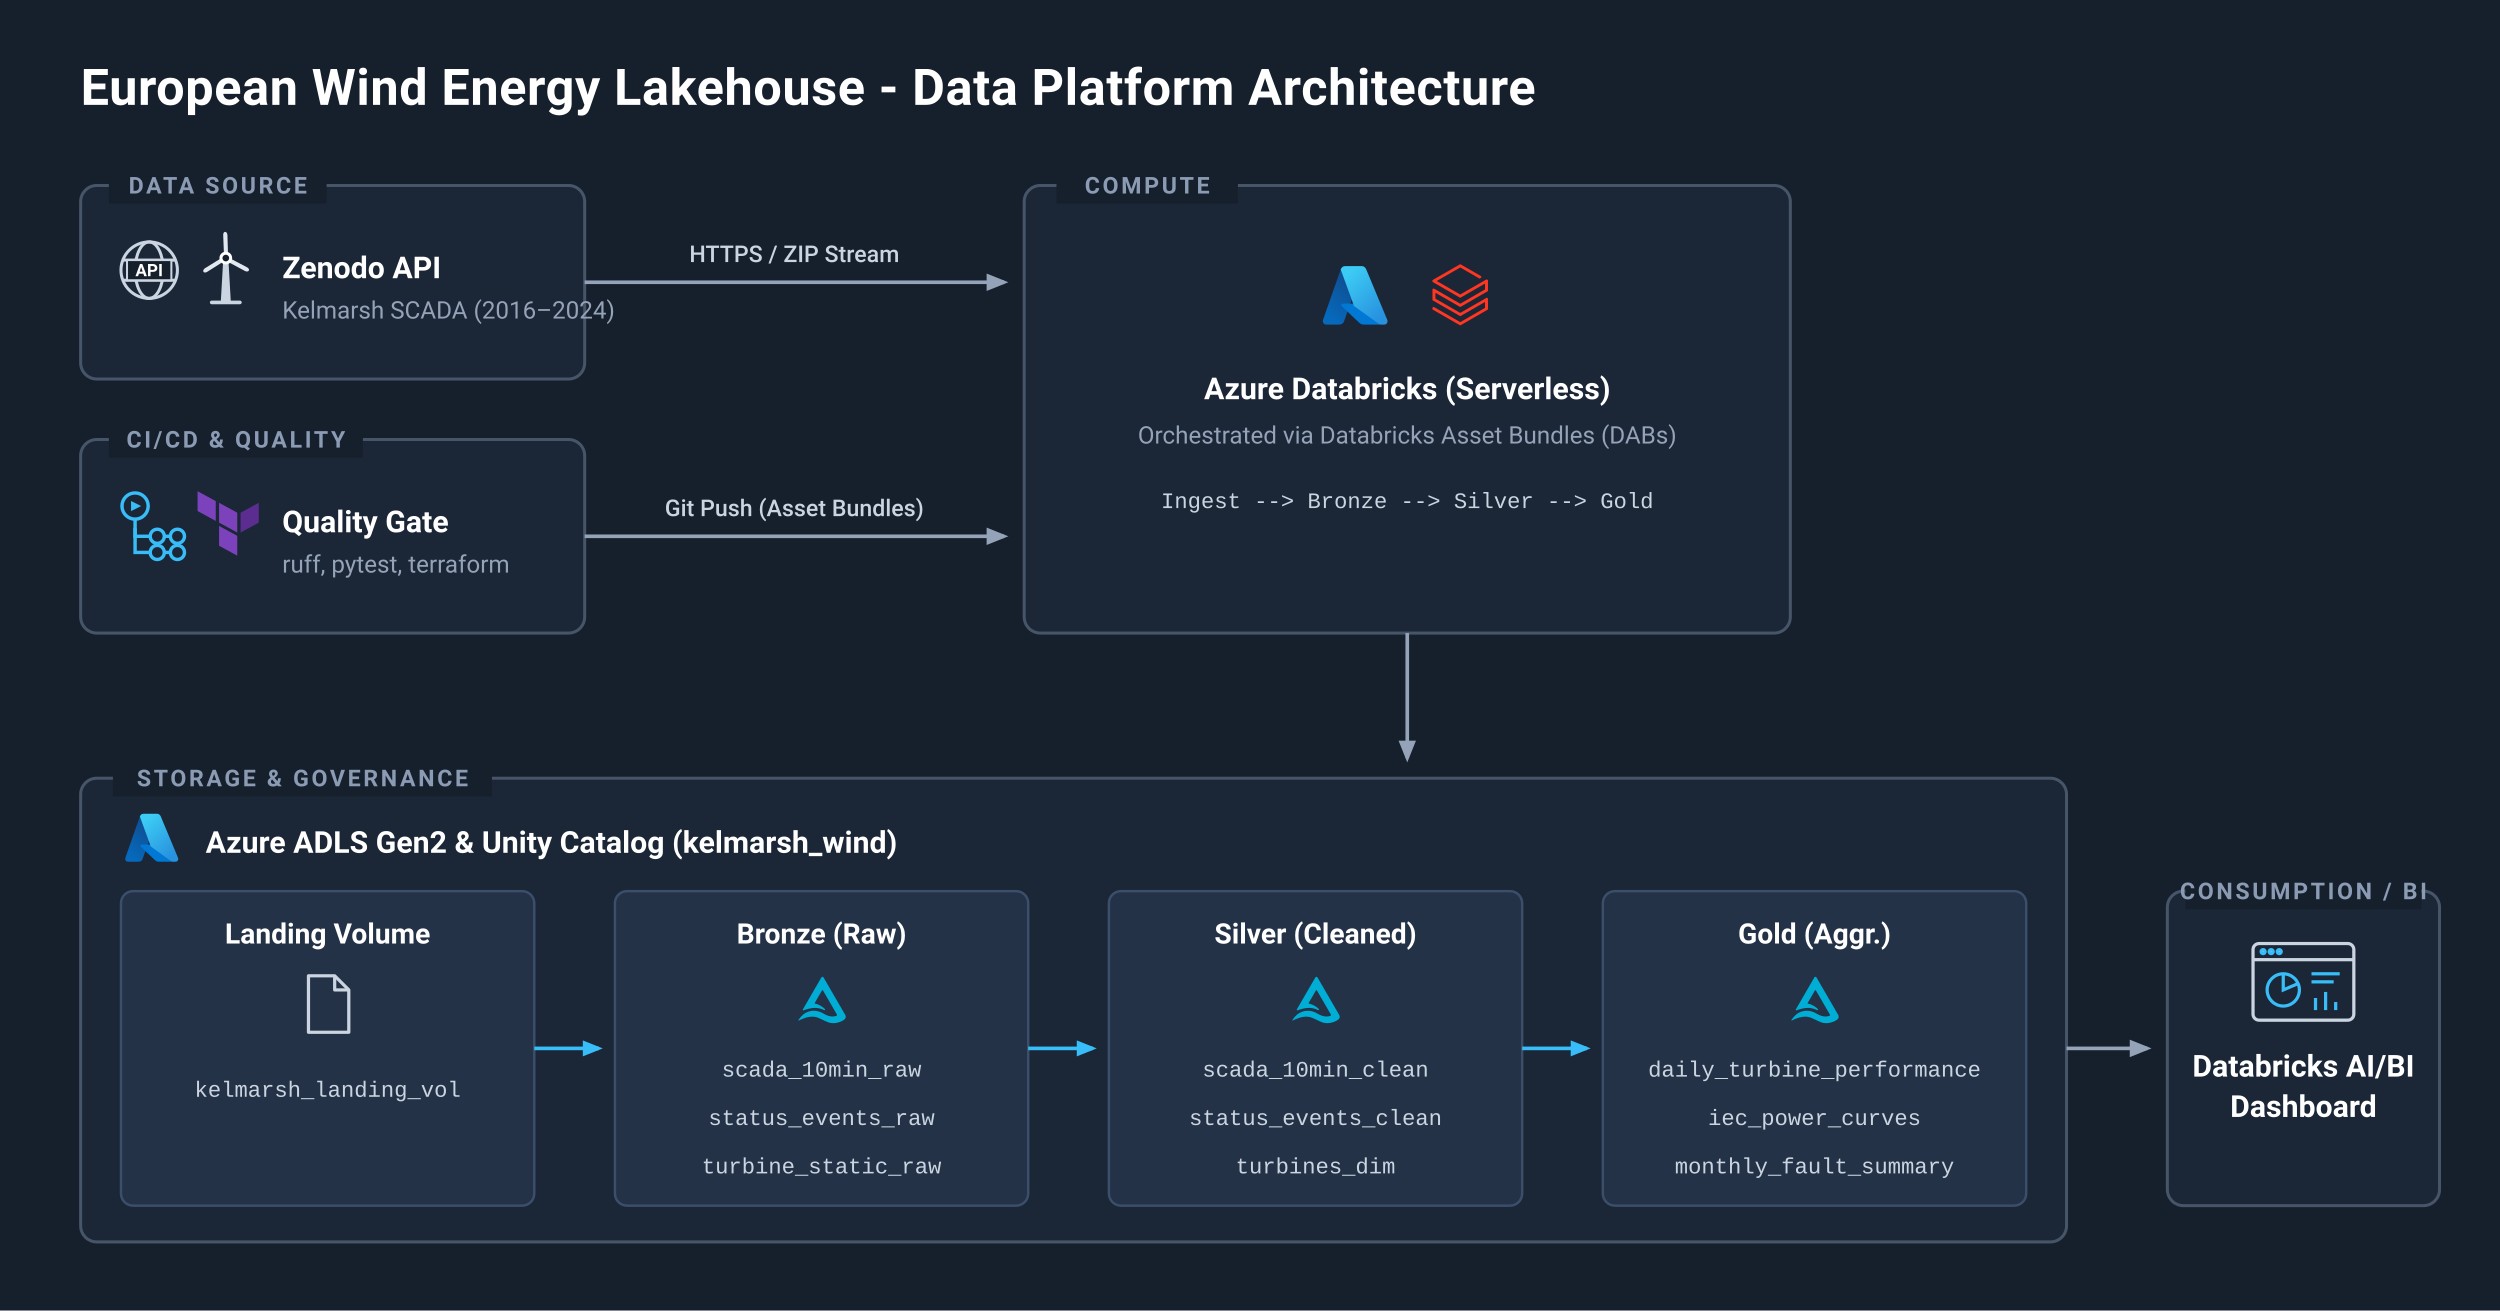
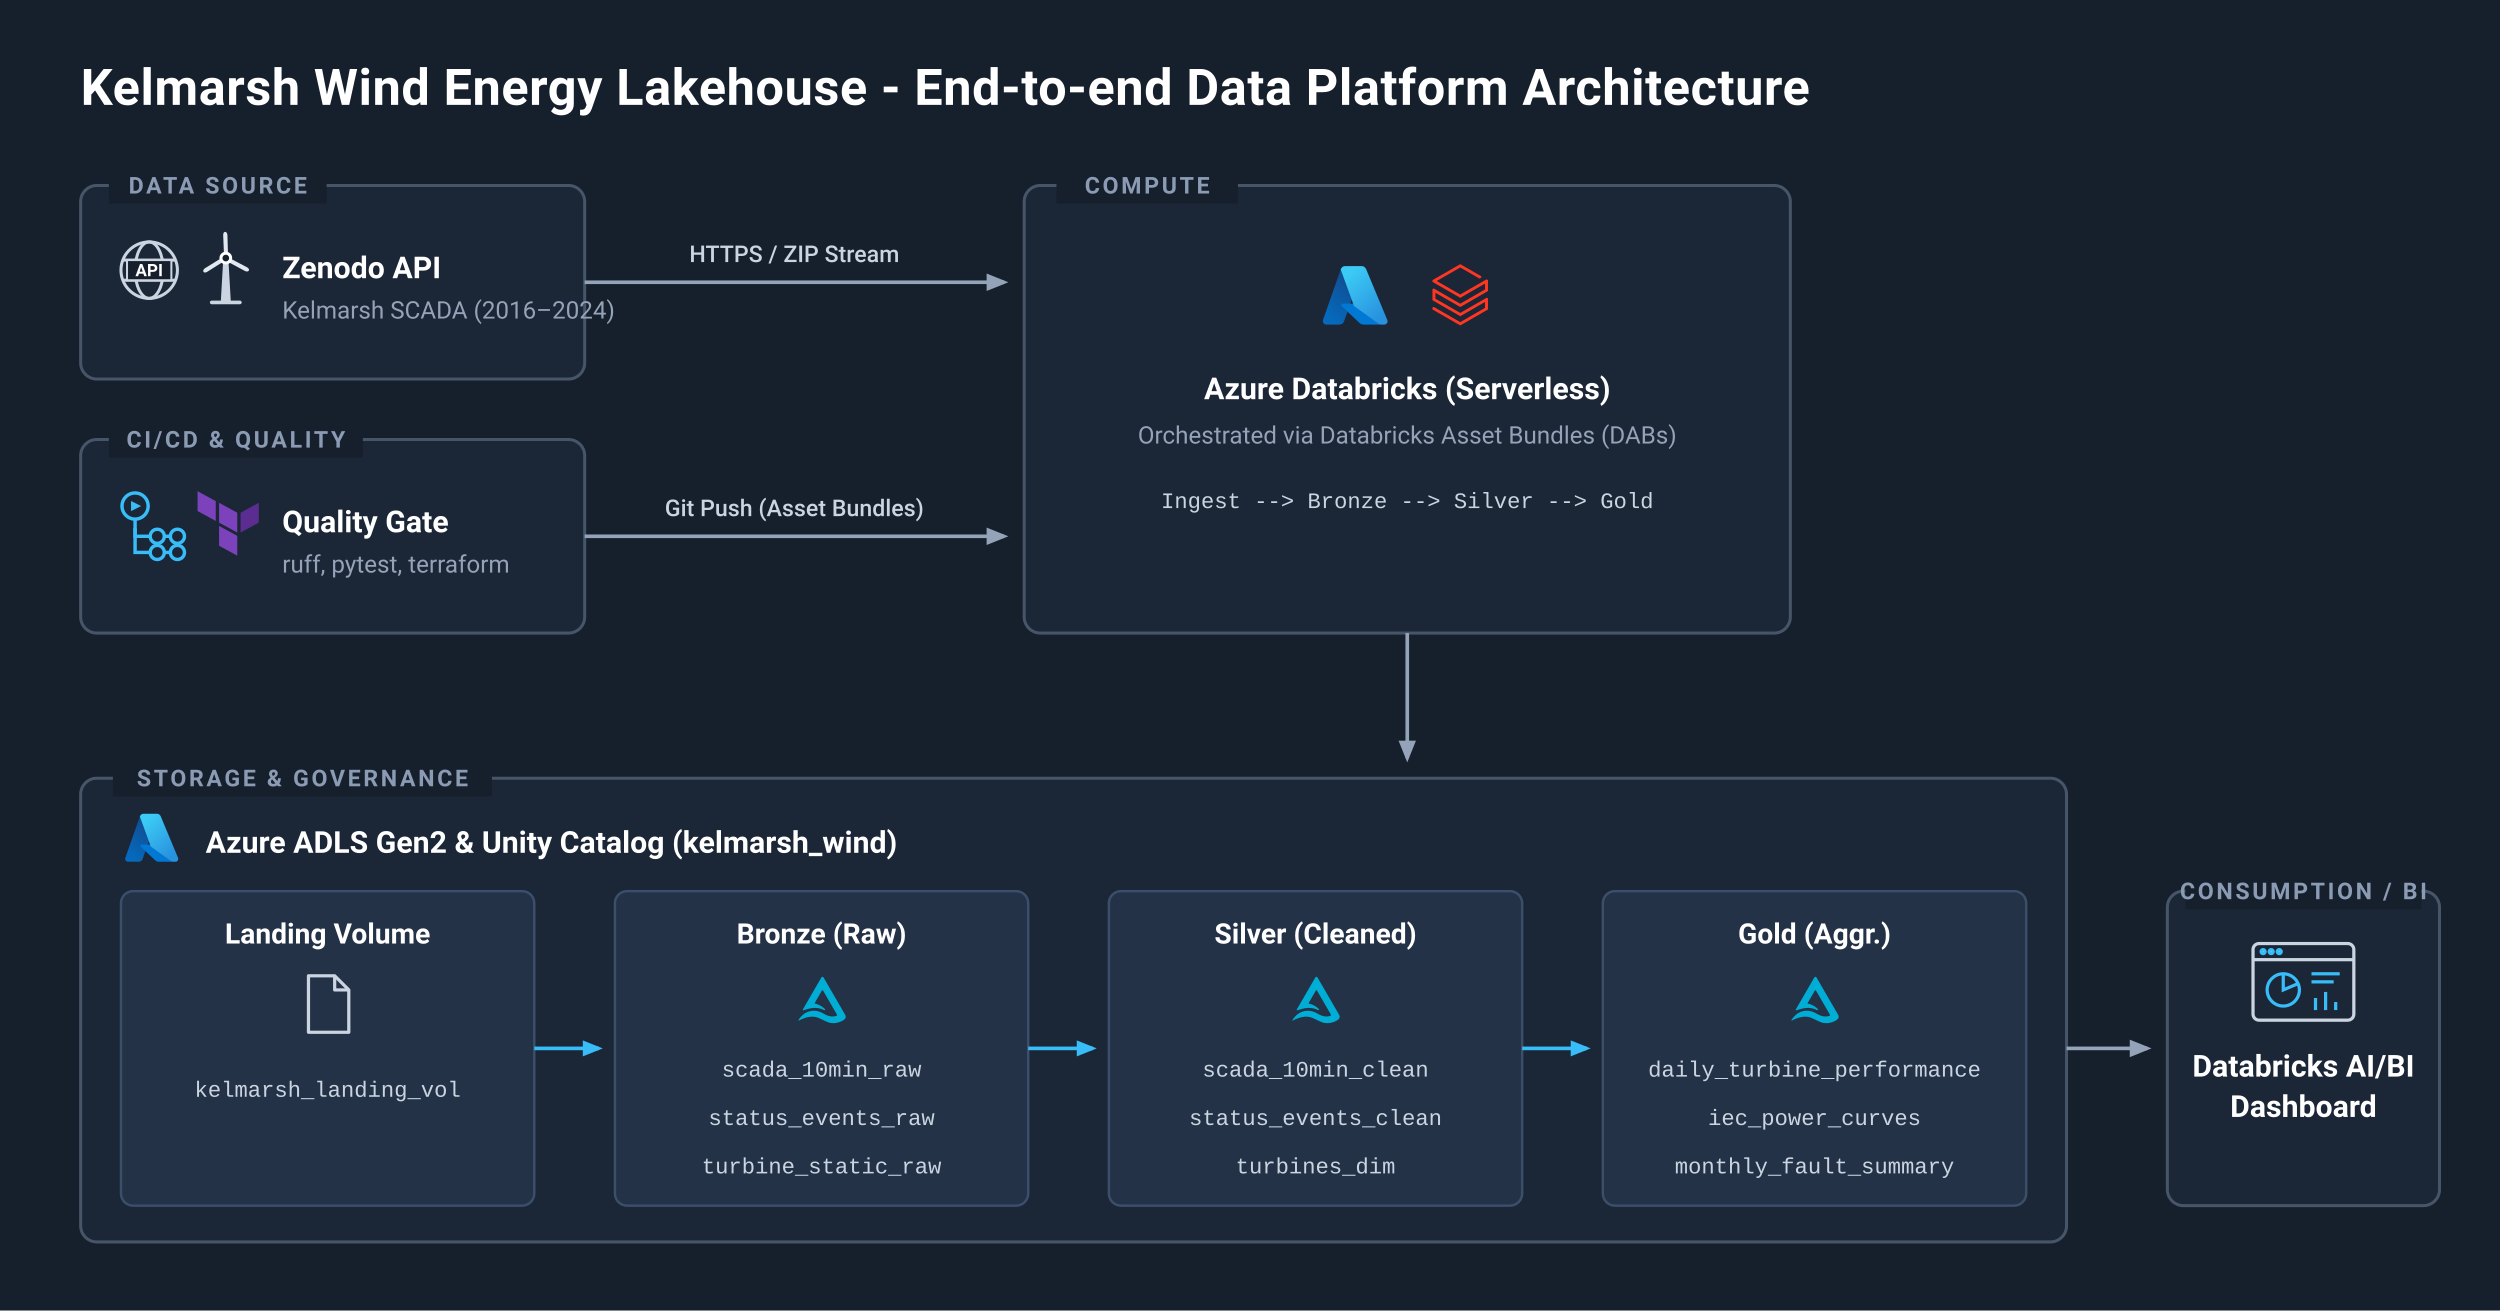
<svg xmlns="http://www.w3.org/2000/svg" viewBox="0 0 1240 650" width="100%" height="100%" style="background-color: #161f2c; font-family: -apple-system, BlinkMacSystemFont, 'Segoe UI', Roboto, Helvetica, Arial, sans-serif;">
  <defs>
    <marker id="arrow" viewBox="0 0 10 10" refX="8" refY="5" markerWidth="6" markerHeight="6" orient="auto-start-reverse">
      <path d="M 0 1 L 10 5 L 0 9 z" fill="#94a3b8" />
    </marker>
    <marker id="arrow-cyan" viewBox="0 0 10 10" refX="8" refY="5" markerWidth="5.5" markerHeight="5.5" orient="auto-start-reverse">
      <path d="M 0 1 L 10 5 L 0 9 z" fill="#38bdf8" />
    </marker>
    <linearGradient id="az-left" x1="0.7" y1="0.1" x2="0.2" y2="0.9">
      <stop offset="0%" stop-color="#114A8B" />
      <stop offset="100%" stop-color="#0669BC" />
    </linearGradient>
    <linearGradient id="az-right" x1="0.2" y1="0.1" x2="0.8" y2="0.9">
      <stop offset="0%" stop-color="#3CCBF4" />
      <stop offset="100%" stop-color="#2892DF" />
    </linearGradient>
    <g id="icon-azure">
      <path d="M 11.2 2.0 L 20.4 2.0 L 10.6 29.5 C 10.2 30.5 9.3 31.0 8.2 31.0 L 1.8 31.0 C 0.6 31.0 -0.2 29.8 0.2 28.7 L 9.0 3.6 C 9.4 2.6 10.2 2.0 11.2 2.0 Z" fill="url(#az-left)" />
      <path d="M 23.8 20.6 L 10.1 20.6 C 9.4 20.6 9.0 21.4 9.5 21.9 L 18.3 30.2 C 18.9 30.7 19.6 31.0 20.4 31.0 L 28.2 31.0 L 23.8 20.6 Z" fill="#0078D4" />
      <path d="M 11.2 2.0 C 10.1 2.0 9.3 2.7 9.0 3.7 L 15.6 21.8 L 28.4 31.0 L 30.6 31.0 C 31.8 31.0 32.5 29.8 32.1 28.7 L 21.6 3.5 C 21.2 2.6 20.4 2.0 19.4 2.0 L 11.2 2.0 Z" fill="url(#az-right)" />
    </g>
    <g id="icon-delta" transform="scale(0.5)">
      <path fill-rule="evenodd" clip-rule="evenodd" d="M55.544 46.889L33.967 9.625C33.484 8.792 32.292 8.792 31.81 9.625L13.472 41.293C13.15 41.85 13.732 42.493 14.31 42.219C14.547 42.106 14.821 41.993 15.122 41.88L15.116 41.892C15.116 41.892 15.617 41.696 16.463 41.425C17.396 41.135 18.419 40.861 19.345 40.63C21.934 40.026 25.328 39.534 28.388 40.047C31.205 40.519 33.166 41.282 34.594 42.031C35.249 42.376 35.868 41.512 35.338 40.992C33.29 38.982 30.139 36.555 25.345 35.538C25.136 35.493 25.03 35.254 25.139 35.067L32.358 22.599C32.595 22.19 33.181 22.19 33.419 22.599L47.206 46.41C47.496 46.912 47.253 47.552 46.708 47.737C45.627 48.101 44.337 48.374 42.892 48.374C41.973 48.374 41.048 48.265 40.121 48.047C40.121 48.047 37.449 47.621 33.878 45.469C30.307 43.317 23.421 40.572 15.695 45.016C12.403 47.153 10.209 50.076 9.053 51.91C8.872 52.198 9.185 52.54 9.482 52.38C12.137 50.947 19.295 47.564 25.744 48.781C29.578 49.503 33.959 52.426 38.513 54.102C46.047 56.922 53.433 52.198 53.449 52.188C54.229 51.667 54.688 51.271 54.766 51.202L54.86 51.119C56.064 50.058 56.351 48.282 55.544 46.889Z" fill="#00ADD4" />
    </g>
    <g id="icon-databricks" transform="translate(2.5, 1) scale(1.9)">
      <path d="M13.719 6.607L7.255 10.338L0.333 6.352L0 6.537L0 9.43L7.255 13.6L13.719 9.884V11.416L7.255 15.146L0.333 11.161L0 11.345L0 11.841L7.255 16.012L14.496 11.841V8.948L14.163 8.763L7.255 12.735L0.777 9.019L0.777 7.487L7.255 11.203L14.496 7.033V4.182L14.136 3.969L7.255 7.927L1.11 4.409L7.255 0.877L12.305 3.785L12.748 3.529V3.175L7.255 0.012L0 4.182L0 4.636L7.255 8.806L13.719 5.076V6.607Z" fill="#FF3621" />
    </g>
    <g id="icon-wind-turbine">
      <line x1="9" y1="36" x2="23" y2="36" stroke="#cbd5e1" stroke-width="1.8" stroke-linecap="round" />
      <polygon points="14.7,15 17.3,15 18.5,36 13.5,36" fill="#cbd5e1" />
      <g transform="translate(16, 14)">
        <path d="M -0.9 -1.5 L -1.3 -11.5 C -1.3 -13.5 0.6 -13.5 0.8 -11.5 L 1.1 -1.5 Z" fill="#e2e8f0" />
        <path d="M -0.9 -1.5 L -1.3 -11.5 C -1.3 -13.5 0.6 -13.5 0.8 -11.5 L 1.1 -1.5 Z" fill="#e2e8f0" transform="rotate(120)" />
        <path d="M -0.9 -1.5 L -1.3 -11.5 C -1.3 -13.5 0.6 -13.5 0.8 -11.5 L 1.1 -1.5 Z" fill="#e2e8f0" transform="rotate(240)" />
        <circle cx="0" cy="0" r="2.4" fill="#161f2c" stroke="#ffffff" stroke-width="1.5" />
      </g>
    </g>
    <style>
      .title { fill: #ffffff; font-size: 25px; font-weight: 600; letter-spacing: 0.3px; }
      .section-hdr { fill: #8b9bb4; font-size: 11.5px; font-weight: 700; letter-spacing: 1.3px; }
      .box-title { fill: #ffffff; font-size: 15px; font-weight: 600; }
      .box-sub { fill: #94a3b8; font-size: 12px; font-weight: 400; }
      .card-hdr { fill: #ffffff; font-size: 14px; font-weight: 600; }
      .table-txt { fill: #cbd5e1; font-size: 11px; font-family: 'SFMono-Regular', Consolas, 'Liberation Mono', Menlo, monospace; }
      .edge-lbl { fill: #cbd5e1; font-size: 11.5px; font-weight: 500; }
      .container-box { fill: #1b2636; stroke: #475569; stroke-width: 1.5; rx: 8; }
      .medallion-card { fill: #243247; stroke: #3b4f6b; stroke-width: 1.2; rx: 6; }
      .flow-line { stroke: #94a3b8; stroke-width: 1.8; fill: none; marker-end: url(#arrow); }
      .medallion-line { stroke: #38bdf8; stroke-width: 1.8; fill: none; marker-end: url(#arrow-cyan); }
    </style>
  </defs>
  <rect width="1240" height="650" fill="#161f2c" />
-   <text x="40" y="52" class="title">European Wind Energy Lakehouse - Data Platform Architecture</text>
+   <text x="40" y="52" class="title">Kelmarsh Wind Energy Lakehouse - End-to-end Data Platform Architecture</text>
  <rect x="40" y="92" width="250" height="96" class="container-box" />
  <rect x="54" y="83" width="108" height="18" fill="#161f2c" />
  <text x="108" y="96" text-anchor="middle" class="section-hdr">DATA SOURCE</text>
  <g transform="translate(58, 118)" stroke="#cbd5e1" stroke-width="1.5" fill="none">
    <circle cx="16" cy="16" r="14" />
    <ellipse cx="16" cy="16" rx="7" ry="14" />
    <line x1="3" y1="11" x2="29" y2="11" />
    <line x1="3" y1="21" x2="29" y2="21" />
    <rect x="5" y="11" width="22" height="10" fill="#161f2c" stroke="#cbd5e1" stroke-width="1" />
    <text x="16" y="19" text-anchor="middle" fill="#ffffff" stroke="none" font-size="8.5" font-weight="700">API</text>
  </g>
  <use href="#icon-wind-turbine" x="96" y="114" />
  <text x="140" y="138" class="box-title">Zenodo API</text>
  <text x="140" y="158" class="box-sub">Kelmarsh SCADA (2016–2024)</text>
  <rect x="40" y="218" width="250" height="96" class="container-box" />
  <rect x="54" y="209" width="126" height="18" fill="#161f2c" />
  <text x="117" y="222" text-anchor="middle" class="section-hdr">CI/CD &amp; QUALITY</text>
  <g transform="translate(58, 242)" stroke="#38bdf8" stroke-width="1.7" fill="none">
    <circle cx="9" cy="9" r="6.5" />
    <path d="M7 6.5 L12 9 L7 11.5 Z" fill="#38bdf8" stroke="none" />
    <path d="M9 15.5 L9 24 L16 24" />
    <circle cx="20" cy="24" r="3.5" />
    <circle cx="30" cy="24" r="3.5" />
    <line x1="23.5" y1="24" x2="26.5" y2="24" />
    <path d="M9 20 L9 32 L16 32" />
    <circle cx="20" cy="32" r="3.5" />
    <circle cx="30" cy="32" r="3.5" />
    <line x1="23.5" y1="32" x2="26.5" y2="32" />
  </g>
  <g transform="translate(98, 242) scale(0.82)" fill="#7B42BC">
    <polygon points="0,2 11,8 11,20 0,14" />
    <polygon points="13,9 24,15 24,27 13,21" />
    <polygon points="26,15 37,9 37,21 26,27" fill="#5C2D91" />
    <polygon points="13,23 24,29 24,41 13,35" />
  </g>
  <text x="140" y="264" class="box-title">Quality Gate</text>
  <text x="140" y="284" class="box-sub">ruff, pytest, terraform</text>
  <line x1="290" y1="140" x2="498" y2="140" class="flow-line" />
  <text x="394" y="130" text-anchor="middle" class="edge-lbl">HTTPS / ZIP Stream</text>
  <line x1="290" y1="266" x2="498" y2="266" class="flow-line" />
  <text x="394" y="256" text-anchor="middle" class="edge-lbl">Git Push (Asset Bundles)</text>
  <rect x="508" y="92" width="380" height="222" class="container-box" />
  <rect x="524" y="83" width="90" height="18" fill="#161f2c" />
  <text x="569" y="96" text-anchor="middle" class="section-hdr">COMPUTE</text>
  <use href="#icon-azure" x="656" y="130" />
  <use href="#icon-databricks" x="708" y="130" />
  <text x="698" y="198" text-anchor="middle" class="box-title" font-size="16">Azure Databricks (Serverless)</text>
  <text x="698" y="220" text-anchor="middle" class="box-sub">Orchestrated via Databricks Asset Bundles (DABs)</text>
  <text x="698" y="252" text-anchor="middle" class="table-txt">Ingest  --&gt;  Bronze  --&gt;  Silver  --&gt;  Gold</text>
  <line x1="698" y1="314" x2="698" y2="376" class="flow-line" />
  <rect x="40" y="386" width="985" height="230" class="container-box" />
  <rect x="56" y="377" width="188" height="18" fill="#161f2c" />
  <text x="150" y="390" text-anchor="middle" class="section-hdr">STORAGE &amp; GOVERNANCE</text>
  <g transform="translate(62, 402) scale(0.82)">
    <use href="#icon-azure" />
  </g>
  <text x="102" y="423" class="box-title" font-size="16">Azure ADLS Gen2 &amp; Unity Catalog (kelmarsh_wind)</text>
  <g transform="translate(60, 442)">
    <rect width="205" height="156" class="medallion-card" />
    <text x="102.5" y="26" text-anchor="middle" class="card-hdr">Landing Volume</text>
    <g transform="translate(91, 42)" stroke="#cbd5e1" stroke-width="1.6" fill="none" stroke-linejoin="round">
      <path d="M2 0 L15 0 L22 7 L22 28 L2 28 Z" />
      <path d="M15 0 L15 7 L22 7" />
    </g>
    <text x="102.5" y="102" text-anchor="middle" class="table-txt">kelmarsh_landing_vol</text>
  </g>
  <line x1="265" y1="520" x2="297" y2="520" class="medallion-line" />
  <g transform="translate(305, 442)">
    <rect width="205" height="156" class="medallion-card" />
    <text x="102.5" y="26" text-anchor="middle" class="card-hdr">Bronze (Raw)</text>
    <use href="#icon-delta" x="86.5" y="38" />
    <text x="102.5" y="92" text-anchor="middle" class="table-txt">scada_10min_raw</text>
    <text x="102.5" y="116" text-anchor="middle" class="table-txt">status_events_raw</text>
    <text x="102.5" y="140" text-anchor="middle" class="table-txt">turbine_static_raw</text>
  </g>
  <line x1="510" y1="520" x2="542" y2="520" class="medallion-line" />
  <g transform="translate(550, 442)">
    <rect width="205" height="156" class="medallion-card" />
    <text x="102.5" y="26" text-anchor="middle" class="card-hdr">Silver (Cleaned)</text>
    <use href="#icon-delta" x="86.5" y="38" />
    <text x="102.5" y="92" text-anchor="middle" class="table-txt">scada_10min_clean</text>
    <text x="102.5" y="116" text-anchor="middle" class="table-txt">status_events_clean</text>
    <text x="102.5" y="140" text-anchor="middle" class="table-txt">turbines_dim</text>
  </g>
  <line x1="755" y1="520" x2="787" y2="520" class="medallion-line" />
  <g transform="translate(795, 442)">
    <rect width="210" height="156" class="medallion-card" />
    <text x="105" y="26" text-anchor="middle" class="card-hdr">Gold (Aggr.)</text>
    <use href="#icon-delta" x="89" y="38" />
    <text x="105" y="92" text-anchor="middle" class="table-txt">daily_turbine_performance</text>
    <text x="105" y="116" text-anchor="middle" class="table-txt">iec_power_curves</text>
    <text x="105" y="140" text-anchor="middle" class="table-txt">monthly_fault_summary</text>
  </g>
  <line x1="1025" y1="520" x2="1065" y2="520" class="flow-line" />
  <rect x="1075" y="442" width="135" height="156" class="container-box" />
  <rect x="1084" y="433" width="117" height="18" fill="#161f2c" />
  <text x="1142.5" y="446" text-anchor="middle" class="section-hdr">CONSUMPTION / BI</text>
  <g transform="translate(1117.5, 468)" stroke="#38bdf8" stroke-width="1.6" fill="none">
    <rect x="0" y="0" width="50" height="38" rx="3" stroke="#cbd5e1" />
    <line x1="0" y1="8" x2="50" y2="8" stroke="#cbd5e1" />
    <circle cx="5" cy="4" r="1" fill="#cbd5e1" />
    <circle cx="9" cy="4" r="1" fill="#cbd5e1" />
    <circle cx="13" cy="4" r="1" fill="#cbd5e1" />
    <circle cx="15" cy="23" r="8" />
    <path d="M15 15 L15 23 L22 20" />
    <line x1="29" y1="15" x2="43" y2="15" />
    <line x1="29" y1="19" x2="40" y2="19" />
    <line x1="31" y1="33" x2="31" y2="27" />
    <line x1="36" y1="33" x2="36" y2="24" />
    <line x1="41" y1="33" x2="41" y2="29" />
  </g>
  <text x="1142.5" y="534" text-anchor="middle" class="box-title" font-size="13.5">Databricks AI/BI</text>
  <text x="1142.5" y="554" text-anchor="middle" class="box-title" font-size="13.5">Dashboard</text>
</svg>
